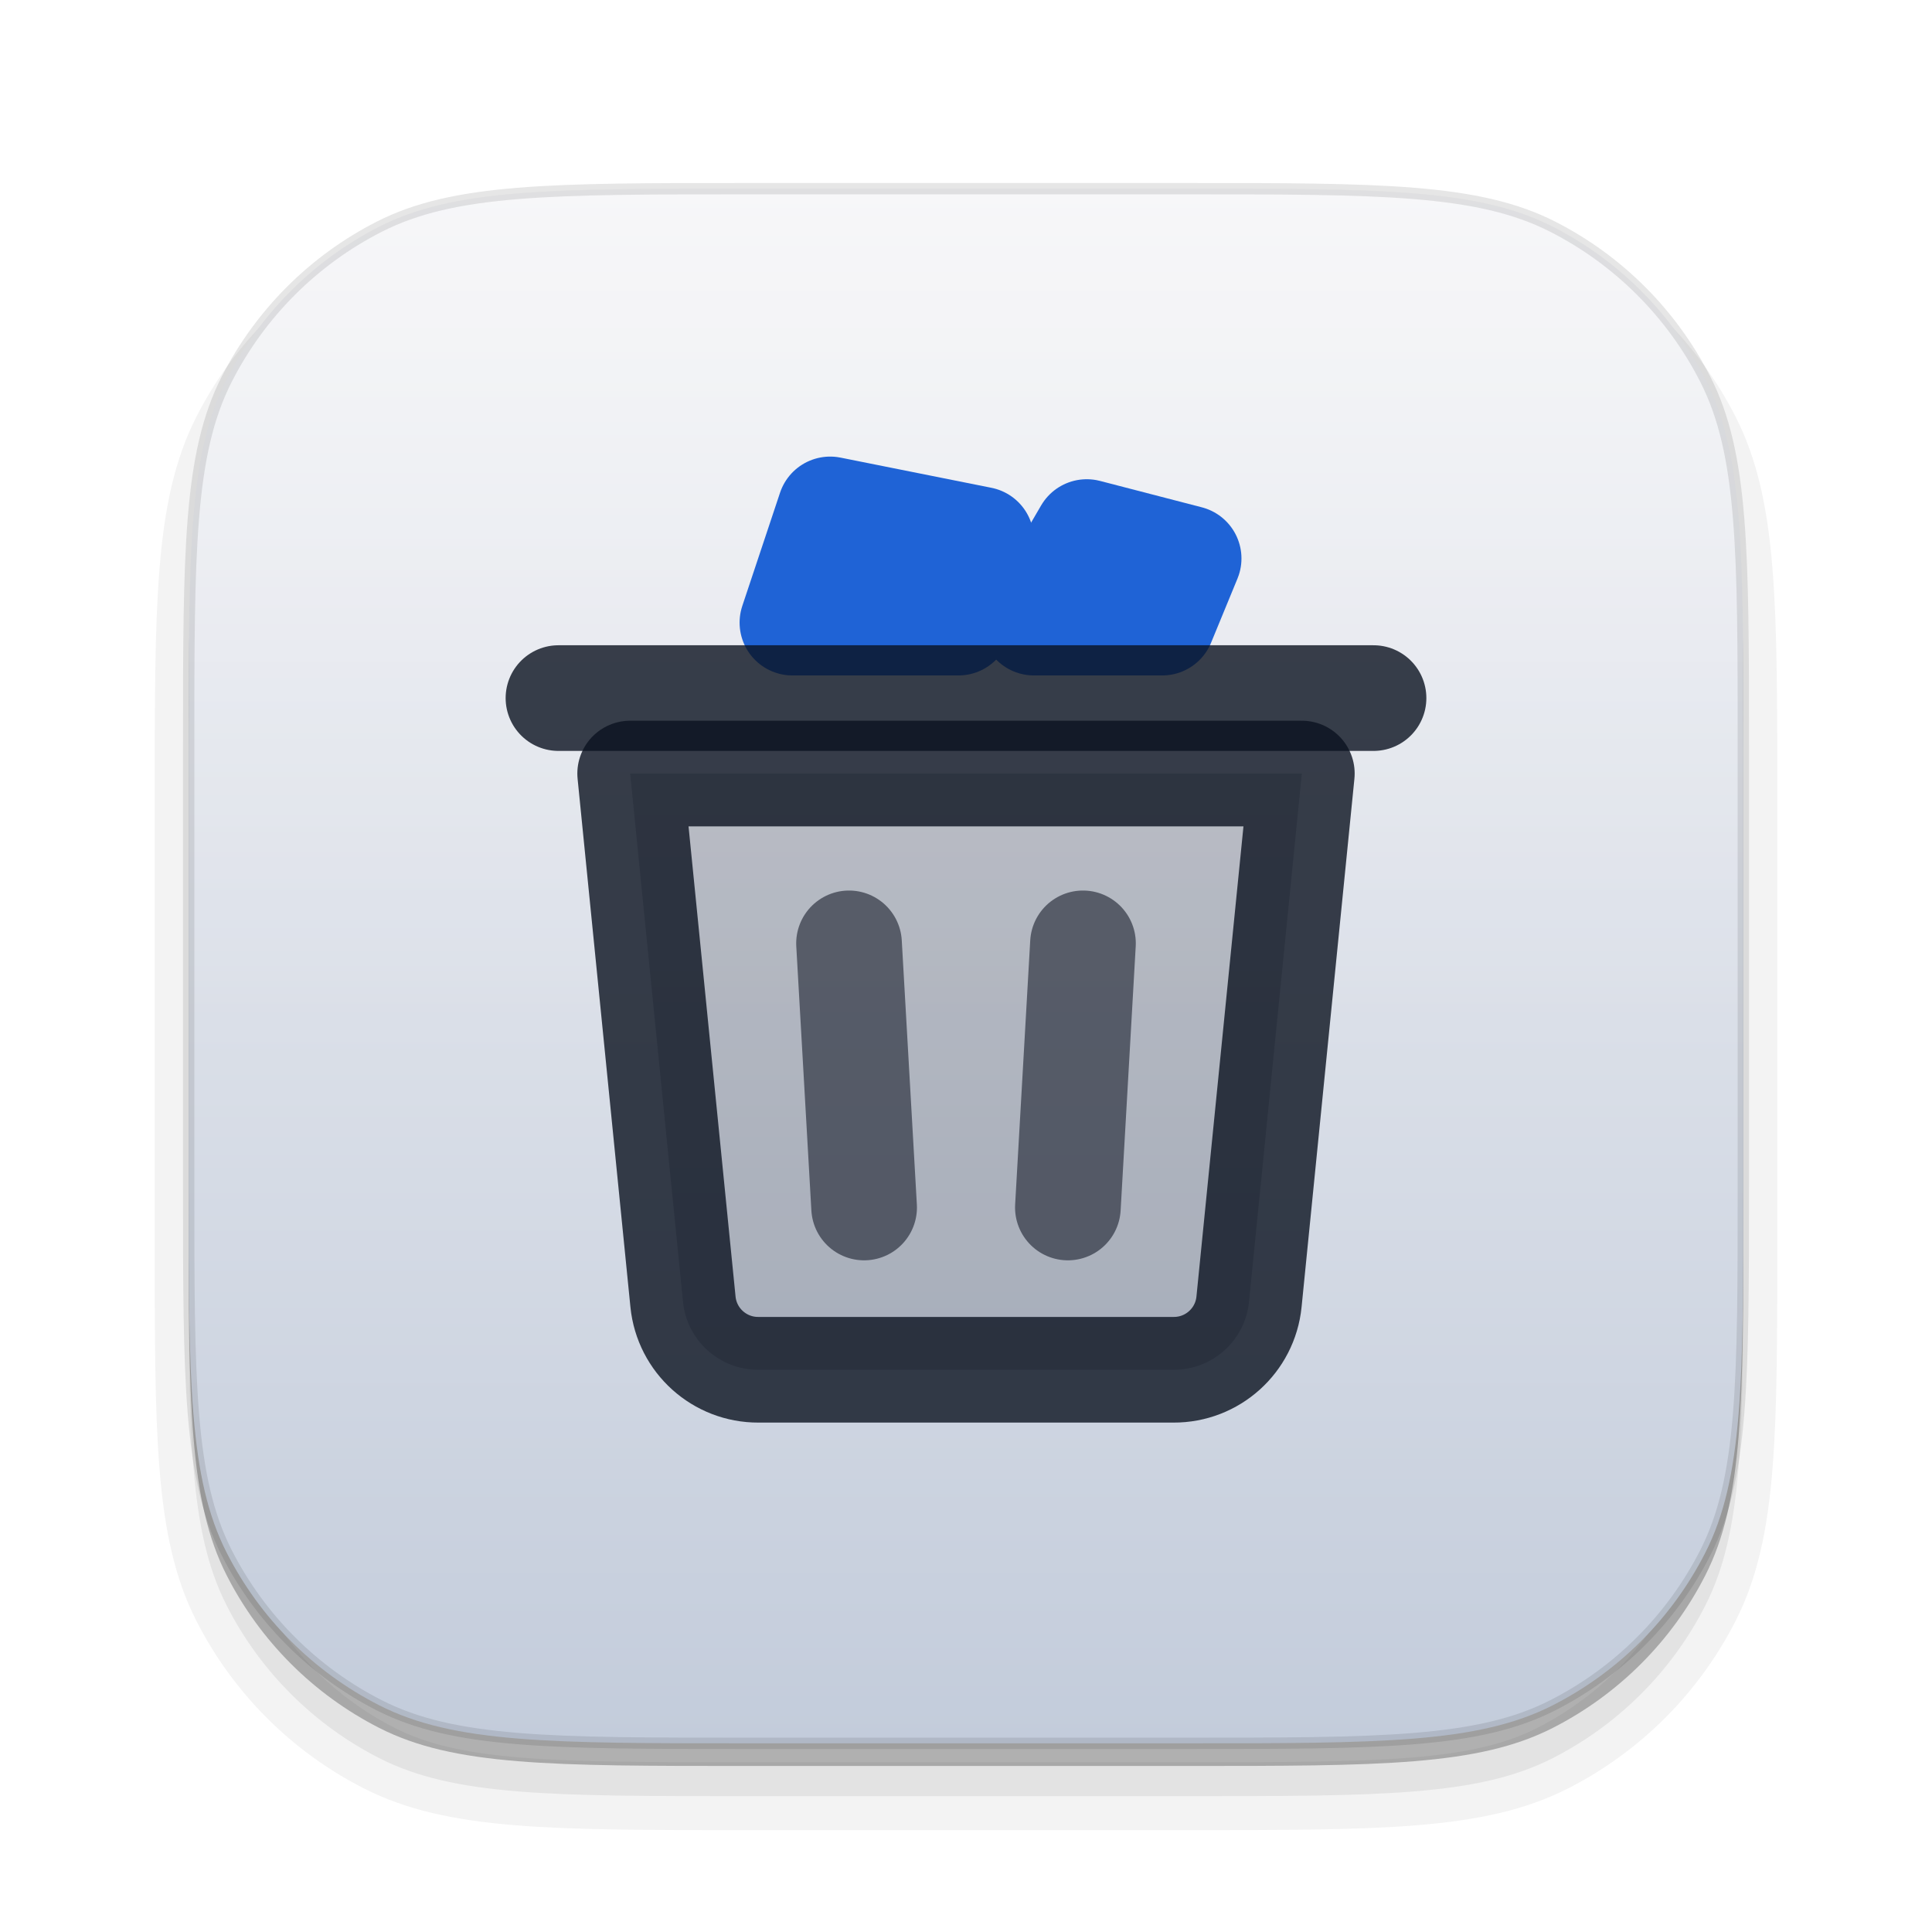
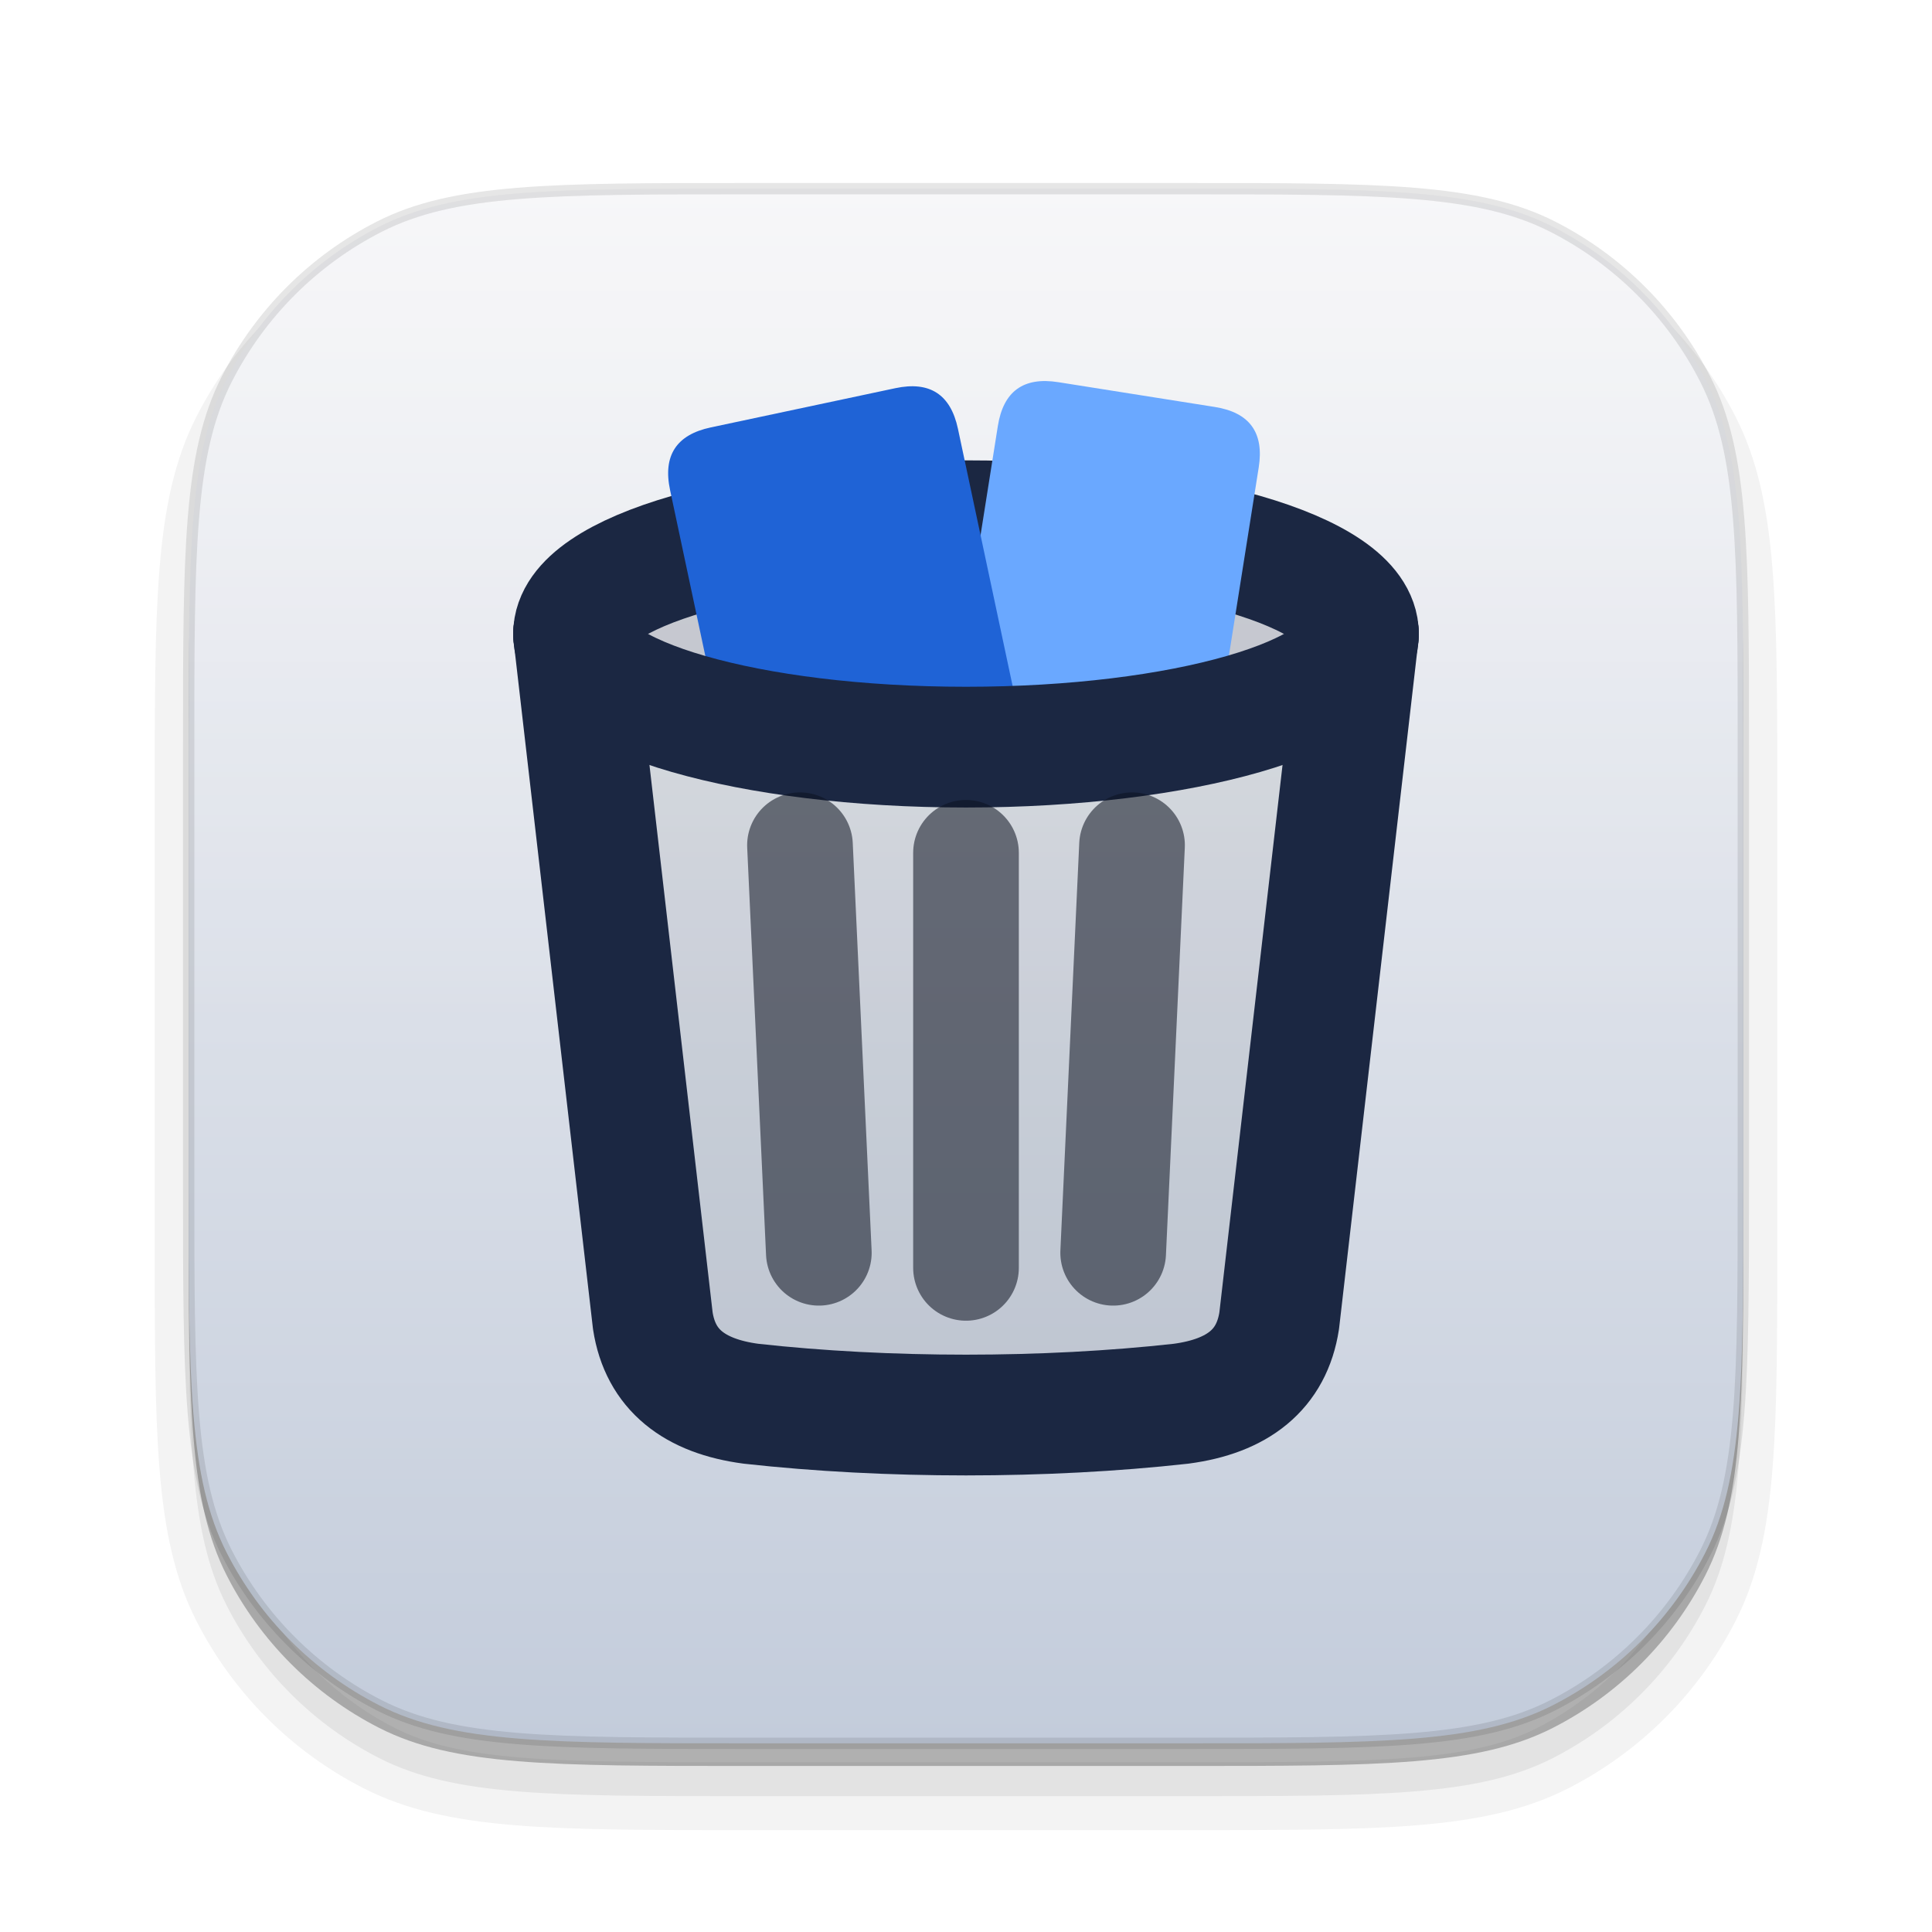
<svg xmlns="http://www.w3.org/2000/svg" viewBox="0 0 1024 1024">
  <defs>
    <linearGradient id="bg" x1="512" y1="100" x2="512" y2="924" gradientUnits="userSpaceOnUse">
      <stop offset="0" stop-color="#F5F5F7" />
      <stop offset="1" stop-color="#C3CCDB" />
    </linearGradient>
    <linearGradient id="hl" x1="512" y1="100" x2="512" y2="560" gradientUnits="userSpaceOnUse">
      <stop offset="0" stop-color="#FFFFFF" stop-opacity=".22" />
      <stop offset="1" stop-color="#FFFFFF" stop-opacity="0" />
    </linearGradient>
  </defs>
  <path d="M628 128c103.61 0 155.41 0 194.99 20.16a185 185 0 0 1 80.85 80.85c20.16 39.57 20.16 91.38 20.16 194.99L924 656c0 103.61 0 155.41 -20.16 194.99a185 185 0 0 1 -80.85 80.85c-39.57 20.16 -91.38 20.16 -194.99 20.16L396 952c-103.61 0 -155.41 0 -194.99 -20.16a185 185 0 0 1 -80.85 -80.85c-20.16 -39.57 -20.16 -91.38 -20.16 -194.99L100 424c0 -103.61 0 -155.41 20.16 -194.99a185 185 0 0 1 80.85 -80.85c39.57 -20.16 91.38 -20.16 194.99 -20.16z" fill="#000000" fill-opacity=".07" stroke="#000000" stroke-opacity=".05" stroke-width="36" stroke-linejoin="round" />
  <path d="M628 112c103.61 0 155.41 0 194.99 20.16a185 185 0 0 1 80.85 80.85c20.16 39.57 20.16 91.38 20.16 194.99L924 640c0 103.61 0 155.41 -20.16 194.99a185 185 0 0 1 -80.85 80.85c-39.57 20.16 -91.38 20.16 -194.99 20.16L396 936c-103.61 0 -155.41 0 -194.99 -20.16a185 185 0 0 1 -80.85 -80.85c-20.16 -39.57 -20.16 -91.38 -20.16 -194.99L100 408c0 -103.61 0 -155.41 20.16 -194.99a185 185 0 0 1 80.85 -80.85c39.57 -20.16 91.38 -20.16 194.99 -20.16z" fill="#000000" fill-opacity=".26" />
  <path d="M628 100c103.61 0 155.41 0 194.99 20.16a185 185 0 0 1 80.85 80.85c20.16 39.57 20.16 91.38 20.16 194.99L924 628c0 103.61 0 155.41 -20.16 194.99a185 185 0 0 1 -80.85 80.85c-39.57 20.16 -91.38 20.16 -194.99 20.16L396 924c-103.61 0 -155.41 0 -194.99 -20.16a185 185 0 0 1 -80.85 -80.85c-20.16 -39.57 -20.16 -91.38 -20.16 -194.99L100 396c0 -103.61 0 -155.41 20.16 -194.99a185 185 0 0 1 80.85 -80.85c39.57 -20.16 91.38 -20.16 194.99 -20.16z" fill="url(#bg)" />
  <path d="M628 100c103.61 0 155.41 0 194.99 20.16a185 185 0 0 1 80.85 80.85c20.16 39.57 20.16 91.38 20.16 194.99L924 628c0 103.61 0 155.41 -20.16 194.99a185 185 0 0 1 -80.85 80.85c-39.57 20.16 -91.38 20.16 -194.99 20.16L396 924c-103.61 0 -155.41 0 -194.99 -20.16a185 185 0 0 1 -80.85 -80.85c-20.16 -39.57 -20.16 -91.38 -20.16 -194.99L100 396c0 -103.61 0 -155.41 20.16 -194.99a185 185 0 0 1 80.85 -80.85c39.57 -20.16 91.38 -20.16 194.99 -20.16z" fill="url(#hl)" />
  <path d="M628 100c103.61 0 155.41 0 194.99 20.16a185 185 0 0 1 80.85 80.85c20.16 39.57 20.16 91.38 20.16 194.99L924 628c0 103.61 0 155.41 -20.16 194.99a185 185 0 0 1 -80.85 80.85c-39.57 20.16 -91.38 20.16 -194.99 20.16L396 924c-103.61 0 -155.41 0 -194.99 -20.16a185 185 0 0 1 -80.85 -80.85c-20.16 -39.57 -20.16 -91.38 -20.16 -194.99L100 396c0 -103.61 0 -155.41 20.16 -194.99a185 185 0 0 1 80.85 -80.85c39.57 -20.16 91.38 -20.16 194.99 -20.16z" fill="none" stroke="#000000" stroke-opacity=".10" stroke-width="6" />
-   <path d="M420 330L440 270L520 286L508 330z" fill="#1F63D6" stroke="#1F63D6" stroke-width="56" stroke-linejoin="round" />
-   <path d="M548 330L576 282L630 296L616 330z" fill="#1F63D6" stroke="#1F63D6" stroke-width="56" stroke-linejoin="round" />
-   <path d="M334 410L362 690a40 40 0 0 0 40 36H622a40 40 0 0 0 40-36L690 410z" fill="#0B1220" fill-opacity="0.2" />
-   <path d="M334 410L362 690a40 40 0 0 0 40 36H622a40 40 0 0 0 40-36L690 410z" fill="none" stroke="#0B1220" stroke-opacity="0.8" stroke-width="56" stroke-linecap="round" stroke-linejoin="round" />
-   <path d="M296 370H728" fill="none" stroke="#0B1220" stroke-opacity="0.8" stroke-width="56" stroke-linecap="round" stroke-linejoin="round" />
-   <path d="M450 500L458 640M574 500L566 640" fill="none" stroke="#0B1220" stroke-opacity="0.55" stroke-width="56" stroke-linecap="round" />
+   <path d="M304 336A208 60 0 0 1 720 336A208 60 0 0 1 304 336Z" fill="#0B1220" fill-opacity=".16" />
+   <path d="M304 336A208 60 0 0 1 720 336" fill="none" stroke="#1B2742" stroke-width="64" stroke-linecap="round" stroke-linejoin="round" />
+   <path d="M528.87 225.84Q533.25 198.18 560.91 202.56L643.87 215.7Q671.53 220.08 667.15 247.74L647.13 374.16Q642.75 401.82 615.09 397.44L532.13 384.3Q504.47 379.92 508.85 352.26Z" fill="#6AA8FF" />
+   <path d="M355.15 259.75Q349.33 232.36 376.72 226.54L474.53 205.75Q501.92 199.92 507.74 227.31L536.85 364.25Q542.67 391.64 515.28 397.46L417.47 418.25Q390.08 424.08 384.26 396.69Z" fill="#1F63D6" />
+   <path d="M304 336L346 700C350 726 368 740 398 744C470 752 554 752 626 744C656 740 674 726 678 700L720 336A208 60 0 0 1 304 336Z" fill="#0B1220" fill-opacity=".08" />
+   <path d="M304 336L346 700C350 726 368 740 398 744C470 752 554 752 626 744C656 740 674 726 678 700L720 336" fill="none" stroke="#1B2742" stroke-width="64" stroke-linecap="round" stroke-linejoin="round" />
+   <path d="M304 336A208 60 0 0 0 720 336" fill="none" stroke="#1B2742" stroke-width="64" stroke-linecap="round" stroke-linejoin="round" />
+   <path d="M424 448L434 664M512 452V672M600 448L590 664" fill="none" stroke="#0B1220" stroke-opacity=".55" stroke-width="56" stroke-linecap="round" stroke-linejoin="round" />
</svg>
